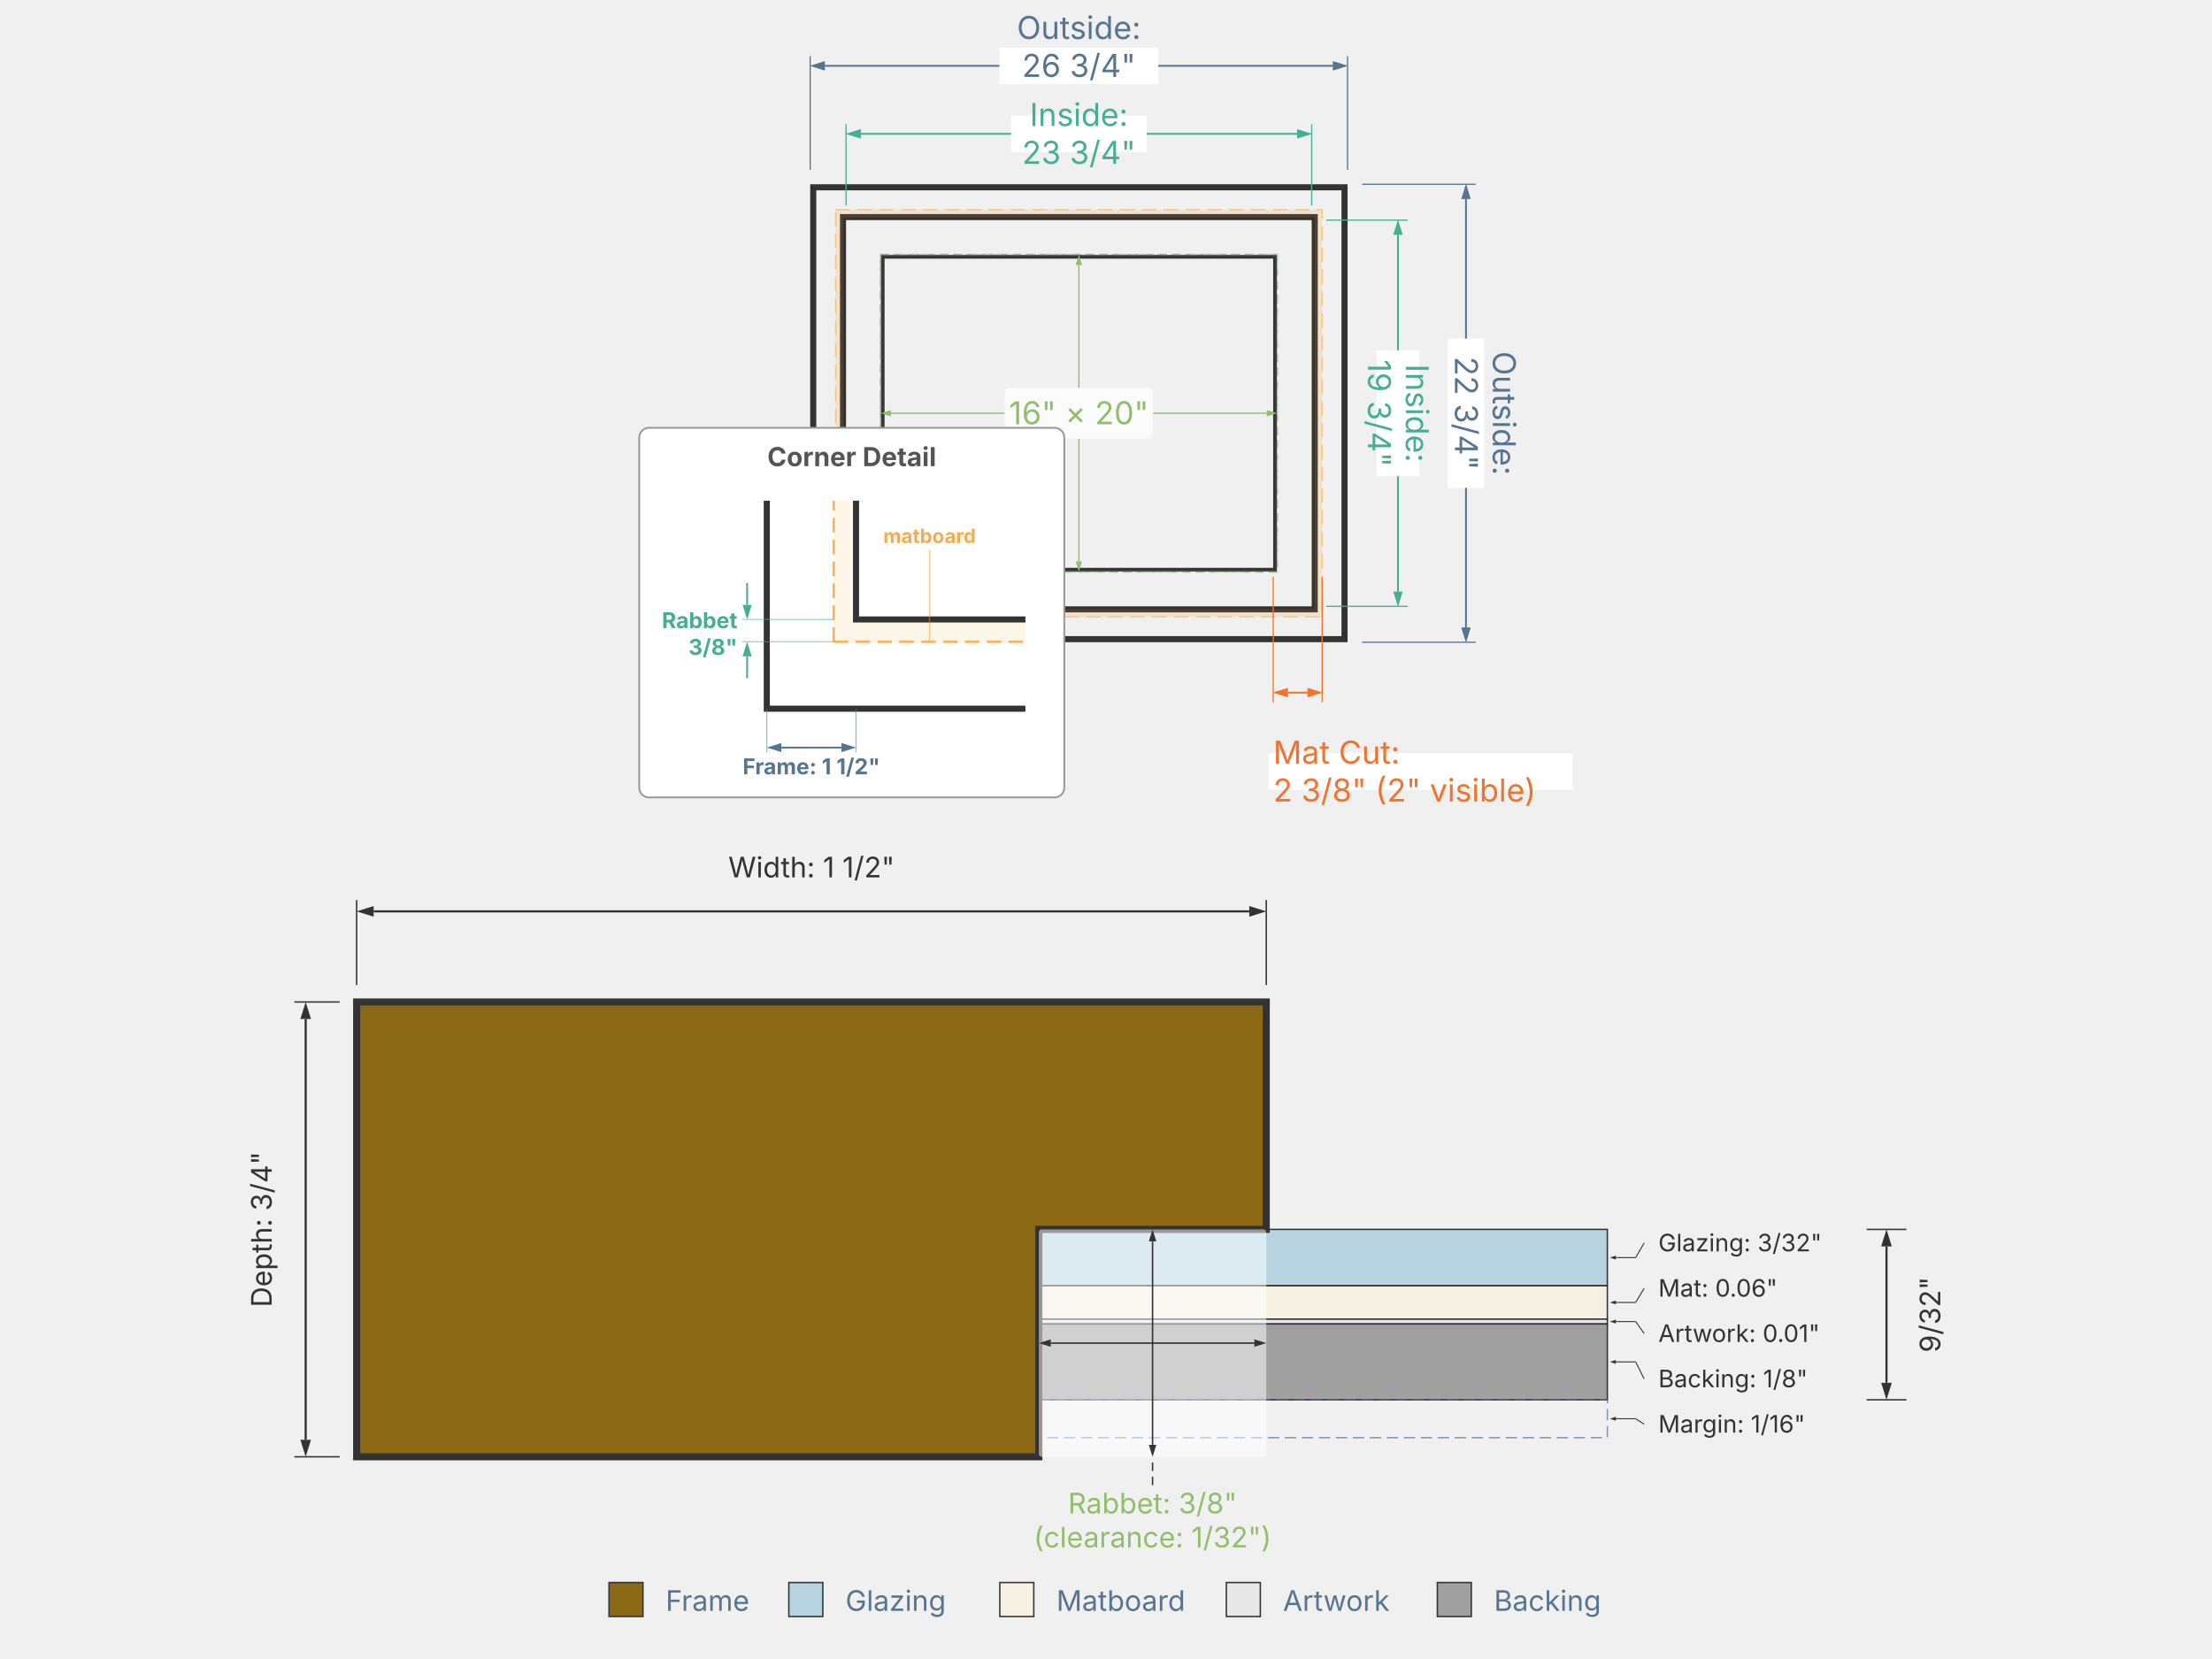
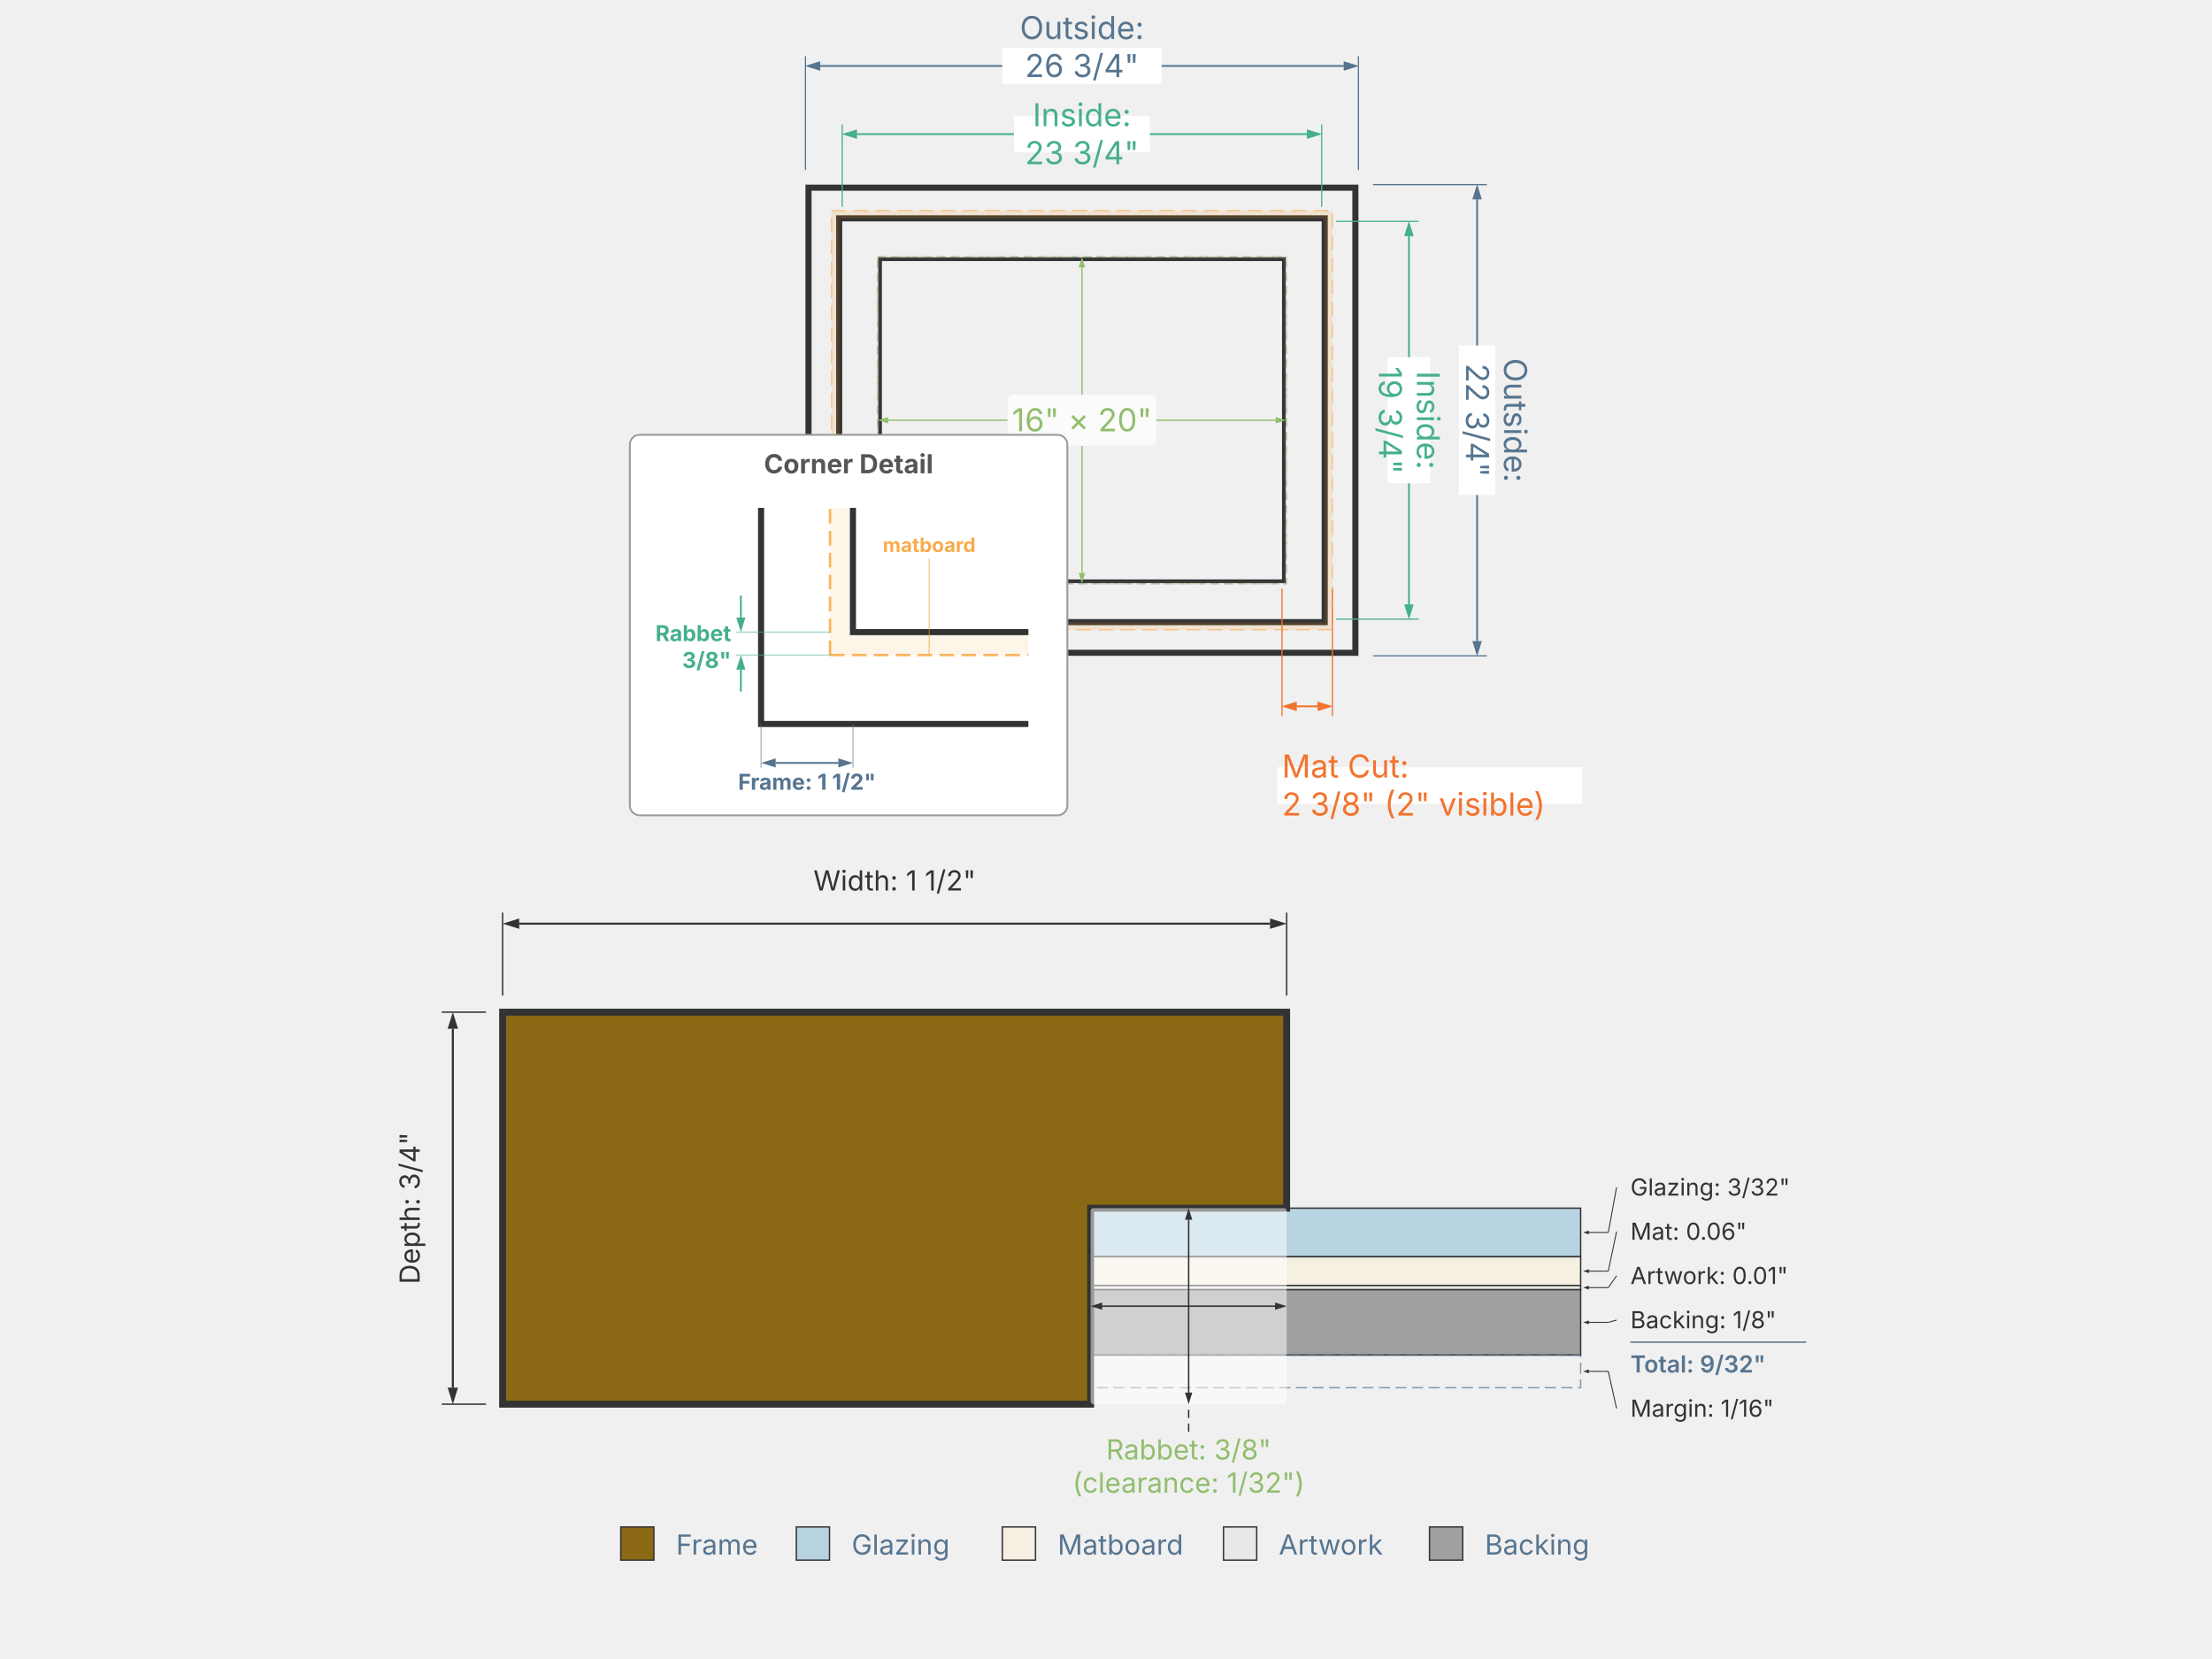
<svg xmlns="http://www.w3.org/2000/svg" viewBox="0 0 800.00 600.00">
-   <g id="plan-view" transform="translate(38.75, 5.36) scale(0.8786)">
+   <g id="plan-view" transform="translate(39.14, 5.37) scale(0.8804)">
    <g id="geometry">
-       <rect x="290.65" y="71.00" width="218.70" height="186.00" stroke="#333333" stroke-width="2.5" fill="none" />
-       <rect x="302.91" y="83.26" width="194.18" height="161.47" stroke="#333333" stroke-width="2.5" fill="none" />
-       <rect x="319.26" y="99.62" width="161.47" height="128.77" stroke="#333333" stroke-width="1.5" fill="none" />
-       <rect x="318.24" y="98.59" width="163.52" height="130.81" stroke="#90be6d" stroke-width="0.5" stroke-dasharray="4,2" fill="none" opacity="0.6" />
+       <rect x="287.67" y="71.00" width="224.66" height="191.06" stroke="#333333" stroke-width="2.5" fill="none" />
+       <rect x="300.27" y="83.60" width="199.46" height="165.87" stroke="#333333" stroke-width="2.5" fill="none" />
+       <rect x="317.07" y="100.39" width="165.87" height="132.28" stroke="#333333" stroke-width="1.5" fill="none" />
+       <rect x="316.02" y="99.34" width="167.97" height="134.38" stroke="#90be6d" stroke-width="0.5" stroke-dasharray="4,2" fill="none" opacity="0.6" />
    </g>
    <g id="rabbet-overlap">
-       <path d="M299.85,80.20 h200.31 v167.60 h-200.31 Z M302.91,83.26 v161.47 h194.18 v-161.47 Z" fill="#f8961e" fill-opacity="0.15" fill-rule="evenodd" stroke="none" />
+       <path d="M297.12,80.45 h205.76 v172.17 h-205.76 Z M300.27,83.60 v165.87 h199.46 v-165.87 Z" fill="#f8961e" fill-opacity="0.15" fill-rule="evenodd" stroke="none" />
    </g>
    <g id="content-boundary">
-       <rect x="299.85" y="80.20" width="200.31" height="167.60" stroke="#f8961e" stroke-width="0.5" stroke-dasharray="6,3" fill="none" opacity="0.5" />
+       <rect x="297.12" y="80.45" width="205.76" height="172.17" stroke="#f8961e" stroke-width="0.5" stroke-dasharray="6,3" fill="none" opacity="0.5" />
    </g>
    <g id="mat-overlap">
-       <path d="M318.24,98.59 h163.52 v130.81 h-163.52 Z M319.26,99.62 v128.77 h161.47 v-128.77 Z" fill="#888888" fill-opacity="0.12" fill-rule="evenodd" stroke="none" />
-       <rect x="318.24" y="98.59" width="163.52" height="130.81" fill="none" stroke="#888888" stroke-width="0.40" stroke-dasharray="3,2" stroke-opacity="0.4" />
+       <path d="M316.02,99.34 h167.97 v134.38 h-167.97 Z M317.07,100.39 v132.28 h165.87 v-132.28 Z" fill="#888888" fill-opacity="0.12" fill-rule="evenodd" stroke="none" />
+       <rect x="316.02" y="99.34" width="167.97" height="134.38" fill="none" stroke="#888888" stroke-width="0.40" stroke-dasharray="3,2" stroke-opacity="0.4" />
    </g>
    <g id="dimensions">
      <g class="dimension">
-         <line x1="304.16" y1="78.51" x2="304.16" y2="45.00" stroke="#46af8f" stroke-width="0.5" />
-         <line x1="495.84" y1="78.51" x2="495.84" y2="45.00" stroke="#46af8f" stroke-width="0.5" />
-         <polygon points="304.16,49.00 310.16,50.88 310.16,47.12" fill="#46af8f" data-arrow="true" />
-         <line x1="310.16" y1="49.00" x2="489.84" y2="49.00" stroke="#46af8f" stroke-width="0.75" />
-         <polygon points="495.84,49.00 489.84,47.12 489.84,50.88" fill="#46af8f" data-arrow="true" />
+         <line x1="301.52" y1="78.85" x2="301.52" y2="45.00" stroke="#46af8f" stroke-width="0.5" />
+         <line x1="498.48" y1="78.85" x2="498.48" y2="45.00" stroke="#46af8f" stroke-width="0.5" />
+         <polygon points="301.52,49.00 307.52,50.88 307.52,47.12" fill="#46af8f" data-arrow="true" />
+         <line x1="307.52" y1="49.00" x2="492.48" y2="49.00" stroke="#46af8f" stroke-width="0.75" />
+         <polygon points="498.48,49.00 492.48,47.12 492.48,50.88" fill="#46af8f" data-arrow="true" />
        <rect x="372.10" y="41.50" width="55.80" height="15.00" fill="#FFFFFF" stroke="none" />
-         <polygon points="304.16,49.00 310.16,50.88 310.16,47.12" fill="#46af8f" data-arrow="true" />
-         <polygon points="495.84,49.00 489.84,47.12 489.84,50.88" fill="#46af8f" data-arrow="true" />
-       </g>
-       <g class="dimension">
-         <line x1="289.40" y1="63.75" x2="289.40" y2="17.00" stroke="#577590" stroke-width="0.5" />
-         <line x1="510.60" y1="63.75" x2="510.60" y2="17.00" stroke="#577590" stroke-width="0.5" />
-         <polygon points="289.40,21.00 295.40,22.88 295.40,19.12" fill="#577590" data-arrow="true" />
-         <line x1="295.40" y1="21.00" x2="504.60" y2="21.00" stroke="#577590" stroke-width="0.75" />
-         <polygon points="510.60,21.00 504.60,19.12 504.60,22.88" fill="#577590" data-arrow="true" />
+         <polygon points="301.52,49.00 307.52,50.88 307.52,47.12" fill="#46af8f" data-arrow="true" />
+         <polygon points="498.48,49.00 492.48,47.12 492.48,50.88" fill="#46af8f" data-arrow="true" />
+       </g>
+       <g class="dimension">
+         <line x1="286.42" y1="63.75" x2="286.42" y2="17.00" stroke="#577590" stroke-width="0.5" />
+         <line x1="513.58" y1="63.75" x2="513.58" y2="17.00" stroke="#577590" stroke-width="0.5" />
+         <polygon points="286.42,21.00 292.42,22.88 292.42,19.12" fill="#577590" data-arrow="true" />
+         <line x1="292.42" y1="21.00" x2="507.58" y2="21.00" stroke="#577590" stroke-width="0.75" />
+         <polygon points="513.58,21.00 507.58,19.12 507.58,22.88" fill="#577590" data-arrow="true" />
        <rect x="367.28" y="13.50" width="65.44" height="15.00" fill="#FFFFFF" stroke="none" />
-         <polygon points="289.40,21.00 295.40,22.88 295.40,19.12" fill="#577590" data-arrow="true" />
-         <polygon points="510.60,21.00 504.60,19.12 504.60,22.88" fill="#577590" data-arrow="true" />
-       </g>
-       <g class="dimension">
-         <line x1="501.84" y1="84.51" x2="535.35" y2="84.51" stroke="#46af8f" stroke-width="0.5" />
-         <line x1="501.84" y1="243.49" x2="535.35" y2="243.49" stroke="#46af8f" stroke-width="0.5" />
-         <polygon points="531.35,84.51 529.48,90.51 533.23,90.51" fill="#46af8f" data-arrow="true" />
-         <line x1="531.35" y1="90.51" x2="531.35" y2="237.49" stroke="#46af8f" stroke-width="0.75" />
-         <polygon points="531.35,243.49 533.23,237.49 529.48,237.49" fill="#46af8f" data-arrow="true" />
-         <rect x="522.55" y="138.10" width="17.60" height="51.80" fill="#FFFFFF" stroke="none" />
-         <polygon points="531.35,84.51 529.48,90.51 533.23,90.51" fill="#46af8f" data-arrow="true" />
-         <polygon points="531.35,243.49 533.23,237.49 529.48,237.49" fill="#46af8f" data-arrow="true" />
-       </g>
-       <g class="dimension">
-         <line x1="516.60" y1="69.75" x2="563.35" y2="69.75" stroke="#577590" stroke-width="0.5" />
-         <line x1="516.60" y1="258.25" x2="563.35" y2="258.25" stroke="#577590" stroke-width="0.5" />
-         <polygon points="559.35,69.75 557.48,75.75 561.23,75.75" fill="#577590" data-arrow="true" />
-         <line x1="559.35" y1="75.75" x2="559.35" y2="252.25" stroke="#577590" stroke-width="0.75" />
-         <polygon points="559.35,258.25 561.23,252.25 557.48,252.25" fill="#577590" data-arrow="true" />
-         <rect x="551.85" y="133.28" width="15.00" height="61.44" fill="#FFFFFF" stroke="none" />
-         <polygon points="559.35,69.75 557.48,75.75 561.23,75.75" fill="#577590" data-arrow="true" />
-         <polygon points="559.35,258.25 561.23,252.25 557.48,252.25" fill="#577590" data-arrow="true" />
+         <polygon points="286.42,21.00 292.42,22.88 292.42,19.12" fill="#577590" data-arrow="true" />
+         <polygon points="513.58,21.00 507.58,19.12 507.58,22.88" fill="#577590" data-arrow="true" />
+       </g>
+       <g class="dimension">
+         <line x1="504.48" y1="84.85" x2="538.33" y2="84.85" stroke="#46af8f" stroke-width="0.5" />
+         <line x1="504.48" y1="248.22" x2="538.33" y2="248.22" stroke="#46af8f" stroke-width="0.5" />
+         <polygon points="534.33,84.85 532.45,90.85 536.20,90.85" fill="#46af8f" data-arrow="true" />
+         <line x1="534.33" y1="90.85" x2="534.33" y2="242.22" stroke="#46af8f" stroke-width="0.75" />
+         <polygon points="534.33,248.22 536.20,242.22 532.45,242.22" fill="#46af8f" data-arrow="true" />
+         <rect x="525.53" y="140.63" width="17.60" height="51.80" fill="#FFFFFF" stroke="none" />
+         <polygon points="534.33,84.85 532.45,90.85 536.20,90.85" fill="#46af8f" data-arrow="true" />
+         <polygon points="534.33,248.22 536.20,242.22 532.45,242.22" fill="#46af8f" data-arrow="true" />
+       </g>
+       <g class="dimension">
+         <line x1="519.58" y1="69.75" x2="566.33" y2="69.75" stroke="#577590" stroke-width="0.5" />
+         <line x1="519.58" y1="263.31" x2="566.33" y2="263.31" stroke="#577590" stroke-width="0.5" />
+         <polygon points="562.33,69.75 560.45,75.75 564.20,75.75" fill="#577590" data-arrow="true" />
+         <line x1="562.33" y1="75.75" x2="562.33" y2="257.31" stroke="#577590" stroke-width="0.75" />
+         <polygon points="562.33,263.31 564.20,257.31 560.45,257.31" fill="#577590" data-arrow="true" />
+         <rect x="554.83" y="135.81" width="15.00" height="61.44" fill="#FFFFFF" stroke="none" />
+         <polygon points="562.33,69.75 560.45,75.75 564.20,75.75" fill="#577590" data-arrow="true" />
+         <polygon points="562.33,263.31 564.20,257.31 560.45,257.31" fill="#577590" data-arrow="true" />
      </g>
      <text transform="translate(400.00, 45.75)" fill="#46af8f" font-family="Inter, system-ui, -apple-system, sans-serif" font-size="13px" text-anchor="middle">Inside:</text>
      <text transform="translate(400.00, 61.35)" fill="#46af8f" font-family="Inter, system-ui, -apple-system, sans-serif" font-size="13px" text-anchor="middle">23 3/4"</text>
      <text transform="translate(400.00, 9.95)" fill="#577590" font-family="Inter, system-ui, -apple-system, sans-serif" font-size="13px" text-anchor="middle">Outside:</text>
      <text transform="translate(400.00, 25.55)" fill="#577590" font-family="Inter, system-ui, -apple-system, sans-serif" font-size="13px" text-anchor="middle">26 3/4"</text>
-       <text transform="rotate(90 539.15 164.00)" x="539.15" y="168.55" fill="#46af8f" font-family="Inter, system-ui, -apple-system, sans-serif" font-size="13px" text-anchor="middle">Inside:</text>
-       <text transform="rotate(90 523.55 164.00)" x="523.55" y="168.55" fill="#46af8f" font-family="Inter, system-ui, -apple-system, sans-serif" font-size="13px" text-anchor="middle">19 3/4"</text>
-       <text transform="rotate(90 574.95 164.00)" x="574.95" y="168.55" fill="#577590" font-family="Inter, system-ui, -apple-system, sans-serif" font-size="13px" text-anchor="middle">Outside:</text>
-       <text transform="rotate(90 559.35 164.00)" x="559.35" y="168.55" fill="#577590" font-family="Inter, system-ui, -apple-system, sans-serif" font-size="13px" text-anchor="middle">22 3/4"</text>
+       <text transform="rotate(90 542.13 166.53)" x="542.13" y="171.08" fill="#46af8f" font-family="Inter, system-ui, -apple-system, sans-serif" font-size="13px" text-anchor="middle">Inside:</text>
+       <text transform="rotate(90 526.53 166.53)" x="526.53" y="171.08" fill="#46af8f" font-family="Inter, system-ui, -apple-system, sans-serif" font-size="13px" text-anchor="middle">19 3/4"</text>
+       <text transform="rotate(90 577.93 166.53)" x="577.93" y="171.08" fill="#577590" font-family="Inter, system-ui, -apple-system, sans-serif" font-size="13px" text-anchor="middle">Outside:</text>
+       <text transform="rotate(90 562.33 166.53)" x="562.33" y="171.08" fill="#577590" font-family="Inter, system-ui, -apple-system, sans-serif" font-size="13px" text-anchor="middle">22 3/4"</text>
    </g>
    <g id="artwork-indicator">
-       <polygon points="318.44,164.00 322.64,165.31 322.64,162.69" fill="#90be6d" data-arrow="true" />
-       <line x1="322.64" y1="164.00" x2="369.48" y2="164.00" stroke="#90be6d" stroke-width="0.525" />
-       <line x1="430.52" y1="164.00" x2="477.36" y2="164.00" stroke="#90be6d" stroke-width="0.525" />
-       <polygon points="481.56,164.00 477.36,162.69 477.36,165.31" fill="#90be6d" data-arrow="true" />
-       <polygon points="400.00,98.79 398.69,102.99 401.31,102.99" fill="#90be6d" data-arrow="true" />
-       <line x1="400.00" y1="102.99" x2="400.00" y2="153.55" stroke="#90be6d" stroke-width="0.525" />
-       <line x1="400.00" y1="174.45" x2="400.00" y2="225.01" stroke="#90be6d" stroke-width="0.525" />
-       <polygon points="400.00,229.21 401.31,225.01 398.69,225.01" fill="#90be6d" data-arrow="true" />
-       <rect x="369.48" y="153.55" width="61.04" height="20.90" fill="#FFFFFF" fill-opacity="0.75" stroke="none" rx="2" />
-       <text transform="translate(400.00, 168.55)" fill="#90be6d" font-family="Inter, system-ui, -apple-system, sans-serif" font-size="13.00px" text-anchor="middle">16" × 20"</text>
+       <polygon points="316.22,166.53 320.42,167.84 320.42,165.22" fill="#90be6d" data-arrow="true" />
+       <line x1="320.42" y1="166.53" x2="369.48" y2="166.53" stroke="#90be6d" stroke-width="0.525" />
+       <line x1="430.52" y1="166.53" x2="479.58" y2="166.53" stroke="#90be6d" stroke-width="0.525" />
+       <polygon points="483.78,166.53 479.58,165.22 479.58,167.84" fill="#90be6d" data-arrow="true" />
+       <polygon points="400.00,99.54 398.69,103.74 401.31,103.74" fill="#90be6d" data-arrow="true" />
+       <line x1="400.00" y1="103.74" x2="400.00" y2="156.08" stroke="#90be6d" stroke-width="0.525" />
+       <line x1="400.00" y1="176.98" x2="400.00" y2="229.32" stroke="#90be6d" stroke-width="0.525" />
+       <polygon points="400.00,233.52 401.31,229.32 398.69,229.32" fill="#90be6d" data-arrow="true" />
+       <rect x="369.48" y="156.08" width="61.04" height="20.90" fill="#FFFFFF" fill-opacity="0.75" stroke="none" rx="2" />
+       <text transform="translate(400.00, 171.08)" fill="#90be6d" font-family="Inter, system-ui, -apple-system, sans-serif" font-size="13.00px" text-anchor="middle">16" × 20"</text>
    </g>
    <g id="mat-cut-geom">
      <g class="dimension">
-         <line x1="479.99" y1="231.38" x2="479.99" y2="283.00" stroke="#f3722c" stroke-width="0.5" />
-         <line x1="500.15" y1="231.38" x2="500.15" y2="283.00" stroke="#f3722c" stroke-width="0.5" />
-         <polygon points="479.99,279.00 485.99,280.88 485.99,277.12" fill="#f3722c" data-arrow="true" />
-         <line x1="485.99" y1="279.00" x2="494.15" y2="279.00" stroke="#f3722c" stroke-width="0.75" />
-         <polygon points="500.15,279.00 494.15,277.12 494.15,280.88" fill="#f3722c" data-arrow="true" />
-         <rect x="477.99" y="304.00" width="125.30" height="15.00" fill="#FFFFFF" stroke="none" />
-         <polygon points="479.99,279.00 485.99,280.88 485.99,277.12" fill="#f3722c" data-arrow="true" />
-         <polygon points="500.15,279.00 494.15,277.12 494.15,280.88" fill="#f3722c" data-arrow="true" />
+         <line x1="482.18" y1="235.67" x2="482.18" y2="288.06" stroke="#f3722c" stroke-width="0.5" />
+         <line x1="502.88" y1="235.67" x2="502.88" y2="288.06" stroke="#f3722c" stroke-width="0.5" />
+         <polygon points="482.18,284.06 488.18,285.94 488.18,282.19" fill="#f3722c" data-arrow="true" />
+         <line x1="488.18" y1="284.06" x2="496.88" y2="284.06" stroke="#f3722c" stroke-width="0.75" />
+         <polygon points="502.88,284.06 496.88,282.19 496.88,285.94" fill="#f3722c" data-arrow="true" />
+         <rect x="480.18" y="309.06" width="125.30" height="15.00" fill="#FFFFFF" stroke="none" />
+         <polygon points="482.18,284.06 488.18,285.94 488.18,282.19" fill="#f3722c" data-arrow="true" />
+         <polygon points="502.88,284.06 496.88,282.19 496.88,285.94" fill="#f3722c" data-arrow="true" />
      </g>
    </g>
    <g id="corner-detail">
      <defs>
        <clipPath id="corner-detail-clip">
-           <rect x="223.04" y="194.00" width="166.96" height="124.14" />
+           <rect x="218.27" y="196.53" width="171.73" height="128.28" />
        </clipPath>
      </defs>
-       <rect x="219.04" y="170.00" width="174.96" height="152.14" fill="#FFFFFF" stroke="#999" stroke-width="0.75" rx="4" />
-       <text transform="translate(306.52, 185.80)" fill="#555" font-family="Inter, system-ui, -apple-system, sans-serif" font-size="10.8" font-weight="bold" text-anchor="middle">Corner Detail</text>
+       <rect x="214.27" y="172.53" width="179.73" height="156.28" fill="#FFFFFF" stroke="#999" stroke-width="0.75" rx="4" />
+       <text transform="translate(304.14, 188.33)" fill="#555" font-family="Inter, system-ui, -apple-system, sans-serif" font-size="10.8" font-weight="bold" text-anchor="middle">Corner Detail</text>
      <g clip-path="url(#corner-detail-clip)">
-         <path d="M299.08,200.00 V258.07 H378.00 V248.89 H308.27 V200.00 H299.08 Z" fill="#f8961e" fill-opacity="0.10" stroke="none" />
-         <line x1="299.08" y1="258.07" x2="378.00" y2="258.07" stroke="#f8961e" stroke-width="1" stroke-dasharray="6,3" opacity="0.7" />
-         <line x1="299.08" y1="258.07" x2="299.08" y2="200.00" stroke="#f8961e" stroke-width="1" stroke-dasharray="6,3" opacity="0.7" />
-         <polyline points="271.53,200.00 271.53,285.63 378.00,285.63" fill="none" stroke="#333333" stroke-width="2.5" stroke-linejoin="miter" />
-         <polyline points="308.27,200.00 308.27,248.89 378.00,248.89" fill="none" stroke="#333333" stroke-width="2.5" stroke-linejoin="miter" />
+         <path d="M296.50,202.53 V263.00 H378.00 V253.57 H305.93 V202.53 H296.50 Z" fill="#f8961e" fill-opacity="0.10" stroke="none" />
+         <line x1="296.50" y1="263.00" x2="378.00" y2="263.00" stroke="#f8961e" stroke-width="1" stroke-dasharray="6,3" opacity="0.7" />
+         <line x1="296.50" y1="263.00" x2="296.50" y2="202.53" stroke="#f8961e" stroke-width="1" stroke-dasharray="6,3" opacity="0.7" />
+         <polyline points="268.19,202.53 268.19,291.31 378.00,291.31" fill="none" stroke="#333333" stroke-width="2.5" stroke-linejoin="miter" />
+         <polyline points="305.93,202.53 305.93,253.57 378.00,253.57" fill="none" stroke="#333333" stroke-width="2.5" stroke-linejoin="miter" />
      </g>
      <defs>
        <clipPath id="corner-detail-annot-clip">
-           <rect x="221.04" y="172.00" width="170.96" height="148.14" />
+           <rect x="216.27" y="174.53" width="175.73" height="152.28" />
        </clipPath>
      </defs>
      <g clip-path="url(#corner-detail-annot-clip)">
-         <line x1="271.53" y1="285.63" x2="271.53" y2="303.63" stroke="#577590" stroke-width="0.5" opacity="0.5" />
-         <line x1="308.27" y1="285.63" x2="308.27" y2="303.63" stroke="#577590" stroke-width="0.5" opacity="0.5" />
-         <polygon points="271.53,301.63 277.53,303.50 277.53,299.75" fill="#577590" data-arrow="true" />
-         <line x1="277.53" y1="301.63" x2="302.27" y2="301.63" stroke="#577590" stroke-width="0.75" />
-         <polygon points="308.27,301.63 302.27,299.75 302.27,303.50" fill="#577590" data-arrow="true" />
-         <text transform="translate(289.90, 312.63)" font-family="Inter, system-ui, -apple-system, sans-serif" font-size="9.0px" fill="#577590" font-weight="bold" text-anchor="middle">Frame: 1 1/2"</text>
-         <line x1="299.08" y1="248.89" x2="261.44" y2="248.89" stroke="#46af8f" stroke-width="0.5" opacity="0.5" />
-         <line x1="299.08" y1="258.07" x2="261.44" y2="258.07" stroke="#46af8f" stroke-width="0.5" opacity="0.5" />
-         <line x1="263.44" y1="233.89" x2="263.44" y2="242.89" stroke="#46af8f" stroke-width="0.75" />
-         <polygon points="263.44,248.89 265.32,242.89 261.57,242.89" fill="#46af8f" data-arrow="true" />
-         <line x1="263.44" y1="273.07" x2="263.44" y2="264.07" stroke="#46af8f" stroke-width="0.75" />
-         <polygon points="263.44,258.07 261.57,264.07 265.32,264.07" fill="#46af8f" data-arrow="true" />
-         <text transform="translate(259.44, 252.48)" font-family="Inter, system-ui, -apple-system, sans-serif" font-size="9.0px" fill="#46af8f" text-anchor="end" font-weight="bold">Rabbet</text>
-         <text transform="translate(259.44, 263.48)" font-family="Inter, system-ui, -apple-system, sans-serif" font-size="9.0px" fill="#46af8f" text-anchor="end" font-weight="bold">3/8"</text>
-         <line x1="338.54" y1="258.07" x2="338.54" y2="218.64" stroke="#f8961e" stroke-width="0.5" opacity="0.5" />
-         <rect x="316.94" y="210.35" width="43.21" height="9.72" fill="#FFFFFF" stroke="none" rx="1" />
-         <text transform="translate(338.54, 217.42)" fill="#f8961e" font-family="Inter, system-ui, -apple-system, sans-serif" font-size="8.1" text-anchor="middle" font-weight="bold" opacity="0.8">matboard</text>
+         <line x1="268.19" y1="291.31" x2="268.19" y2="309.31" stroke="#577590" stroke-width="0.5" opacity="0.5" />
+         <line x1="305.93" y1="291.31" x2="305.93" y2="309.31" stroke="#577590" stroke-width="0.5" opacity="0.5" />
+         <polygon points="268.19,307.31 274.19,309.18 274.19,305.43" fill="#577590" data-arrow="true" />
+         <line x1="274.19" y1="307.31" x2="299.93" y2="307.31" stroke="#577590" stroke-width="0.75" />
+         <polygon points="305.93,307.31 299.93,305.43 299.93,309.18" fill="#577590" data-arrow="true" />
+         <text transform="translate(287.06, 318.31)" font-family="Inter, system-ui, -apple-system, sans-serif" font-size="9.0px" fill="#577590" font-weight="bold" text-anchor="middle">Frame: 1 1/2"</text>
+         <line x1="296.50" y1="253.57" x2="257.89" y2="253.57" stroke="#46af8f" stroke-width="0.5" opacity="0.5" />
+         <line x1="296.50" y1="263.00" x2="257.89" y2="263.00" stroke="#46af8f" stroke-width="0.5" opacity="0.5" />
+         <line x1="259.89" y1="238.57" x2="259.89" y2="247.57" stroke="#46af8f" stroke-width="0.75" />
+         <polygon points="259.89,253.57 261.76,247.57 258.01,247.57" fill="#46af8f" data-arrow="true" />
+         <line x1="259.89" y1="278.00" x2="259.89" y2="269.00" stroke="#46af8f" stroke-width="0.75" />
+         <polygon points="259.89,263.00 258.01,269.00 261.76,269.00" fill="#46af8f" data-arrow="true" />
+         <text transform="translate(255.89, 257.28)" font-family="Inter, system-ui, -apple-system, sans-serif" font-size="9.0px" fill="#46af8f" text-anchor="end" font-weight="bold">Rabbet</text>
+         <text transform="translate(255.89, 268.28)" font-family="Inter, system-ui, -apple-system, sans-serif" font-size="9.0px" fill="#46af8f" text-anchor="end" font-weight="bold">3/8"</text>
+         <line x1="337.25" y1="263.00" x2="337.25" y2="221.89" stroke="#f8961e" stroke-width="0.5" opacity="0.5" />
+         <rect x="315.64" y="213.60" width="43.21" height="9.72" fill="#FFFFFF" stroke="none" rx="1" />
+         <text transform="translate(337.25, 220.67)" fill="#f8961e" font-family="Inter, system-ui, -apple-system, sans-serif" font-size="8.1" text-anchor="middle" font-weight="bold" opacity="0.8">matboard</text>
      </g>
    </g>
    <g id="mat-cut-labels">
-       <text transform="translate(479.99, 308.25)" fill="#f3722c" font-family="Inter, system-ui, -apple-system, sans-serif" font-size="13px" text-anchor="start">Mat Cut:</text>
-       <text transform="translate(479.99, 323.85)" fill="#f3722c" font-family="Inter, system-ui, -apple-system, sans-serif" font-size="13px" text-anchor="start">2 3/8" (2" visible)</text>
+       <text transform="translate(482.18, 313.31)" fill="#f3722c" font-family="Inter, system-ui, -apple-system, sans-serif" font-size="13px" text-anchor="start">Mat Cut:</text>
+       <text transform="translate(482.18, 328.91)" fill="#f3722c" font-family="Inter, system-ui, -apple-system, sans-serif" font-size="13px" text-anchor="start">2 3/8" (2" visible)</text>
    </g>
  </g>
-   <g id="section-view" transform="translate(-9.68, 310.15) scale(1.0242)">
-     <g id="section-content" transform="translate(2.50, 0)">
+   <g id="section-view" transform="translate(0.00, 308.18) scale(1)">
+     <g id="section-content" transform="translate(0.00, 0)">
      <g id="section-geometry">
-         <rect x="373.79" y="131.30" width="200.75" height="19.91" stroke="#333333" stroke-width="0.5" fill="#B8D4E3" />
-         <rect x="373.79" y="151.21" width="200.75" height="11.78" stroke="#333333" stroke-width="0.5" fill="#F5F0E1" />
-         <rect x="373.79" y="162.99" width="200.75" height="1.71" stroke="#333333" stroke-width="0.5" fill="#E8E8E8" />
-         <rect x="373.79" y="164.70" width="200.75" height="26.77" stroke="#333333" stroke-width="0.5" fill="#A0A0A0" />
-         <rect x="373.79" y="191.47" width="200.75" height="13.38" stroke="#577590" stroke-width="0.5" stroke-dasharray="4,2" fill="none" opacity="0.7" />
-         <polygon points="132.89,51.00 454.09,51.00 454.09,131.30 373.79,131.30 373.79,211.60 132.89,211.60" stroke="#333333" stroke-width="2.5" fill="#8B6914" />
+         <rect x="394.44" y="128.77" width="177.22" height="17.58" stroke="#333333" stroke-width="0.5" fill="#B8D4E3" />
+         <rect x="394.44" y="146.35" width="177.22" height="10.40" stroke="#333333" stroke-width="0.5" fill="#F5F0E1" />
+         <rect x="394.44" y="156.74" width="177.22" height="1.51" stroke="#333333" stroke-width="0.5" fill="#E8E8E8" />
+         <rect x="394.44" y="158.26" width="177.22" height="23.63" stroke="#333333" stroke-width="0.5" fill="#A0A0A0" />
+         <rect x="394.44" y="181.89" width="177.22" height="11.81" stroke="#577590" stroke-width="0.5" stroke-dasharray="4,2" fill="none" opacity="0.7" />
+         <polygon points="181.78,57.88 465.33,57.88 465.33,128.77 394.44,128.77 394.44,199.66 181.78,199.66" stroke="#333333" stroke-width="2.5" fill="#8B6914" />
      </g>
      <g id="section-dimensions">
-         <line x1="126.89" y1="51.00" x2="110.89" y2="51.00" stroke="#333333" stroke-width="0.5" />
-         <line x1="126.89" y1="211.60" x2="110.89" y2="211.60" stroke="#333333" stroke-width="0.5" />
-         <polygon points="114.89,51.00 113.02,57.00 116.77,57.00" fill="#333333" data-arrow="true" />
-         <line x1="114.89" y1="57.00" x2="114.89" y2="205.60" stroke="#333333" stroke-width="0.75" />
-         <polygon points="114.89,211.60 116.77,205.60 113.02,205.60" fill="#333333" data-arrow="true" />
-         <text x="102.89" y="131.30" fill="#333333" font-family="Inter, system-ui, -apple-system, sans-serif" font-size="10px" text-anchor="middle" transform="rotate(-90 102.89 131.30)">Depth: 3/4"</text>
-         <line x1="132.89" y1="45.00" x2="132.89" y2="15.00" stroke="#333333" stroke-width="0.5" />
-         <line x1="454.09" y1="45.00" x2="454.09" y2="15.00" stroke="#333333" stroke-width="0.5" />
-         <polygon points="132.89,19.00 138.89,20.88 138.89,17.12" fill="#333333" data-arrow="true" />
-         <line x1="138.89" y1="19.00" x2="448.09" y2="19.00" stroke="#333333" stroke-width="0.75" />
-         <polygon points="454.09,19.00 448.09,17.12 448.09,20.88" fill="#333333" data-arrow="true" />
-         <text transform="translate(293.49, 7.00)" fill="#333333" font-family="Inter, system-ui, -apple-system, sans-serif" font-size="10px" text-anchor="middle">Width: 1 1/2"</text>
-         <rect x="373.79" y="131.30" width="80.30" height="80.30" fill="#FFFFFF" fill-opacity="0.5" stroke="none" rx="1" />
-         <polygon points="373.79,171.45 377.99,172.76 377.99,170.14" fill="#333333" data-arrow="true" />
-         <line x1="377.99" y1="171.45" x2="449.89" y2="171.45" stroke="#333333" stroke-width="0.525" />
-         <polygon points="454.09,171.45 449.89,170.14 449.89,172.76" fill="#333333" data-arrow="true" />
-         <polygon points="413.94,131.30 412.63,135.50 415.26,135.50" fill="#333333" data-arrow="true" />
-         <line x1="413.94" y1="135.50" x2="413.94" y2="207.40" stroke="#333333" stroke-width="0.525" />
-         <polygon points="413.94,211.60 415.26,207.40 412.63,207.40" fill="#333333" data-arrow="true" />
-         <polygon points="575.44,141.26 577.54,141.96 577.54,140.56" fill="#333333" data-arrow="true" />
-         <line x1="577.54" y1="141.26" x2="584.54" y2="141.26" stroke="#333333" stroke-width="0.35" />
-         <line x1="584.54" y1="141.26" x2="587.54" y2="136.08" stroke="#333333" stroke-width="0.35" />
-         <text transform="translate(592.54, 139.05)" fill="#333333" font-family="Inter, system-ui, -apple-system, sans-serif" font-size="8.5px">Glazing: 3/32"</text>
-         <polygon points="575.44,157.10 577.54,157.80 577.54,156.40" fill="#333333" data-arrow="true" />
-         <line x1="577.54" y1="157.10" x2="584.54" y2="157.10" stroke="#333333" stroke-width="0.35" />
-         <line x1="584.54" y1="157.10" x2="587.54" y2="152.08" stroke="#333333" stroke-width="0.35" />
-         <text transform="translate(592.54, 155.05)" fill="#333333" font-family="Inter, system-ui, -apple-system, sans-serif" font-size="8.5px">Mat: 0.06"</text>
-         <polygon points="575.44,163.85 577.54,164.55 577.54,163.15" fill="#333333" data-arrow="true" />
-         <line x1="577.54" y1="163.85" x2="584.54" y2="163.85" stroke="#333333" stroke-width="0.35" />
-         <line x1="584.54" y1="163.85" x2="587.54" y2="168.08" stroke="#333333" stroke-width="0.35" />
-         <text transform="translate(592.54, 171.05)" fill="#333333" font-family="Inter, system-ui, -apple-system, sans-serif" font-size="8.5px">Artwork: 0.01"</text>
-         <polygon points="575.44,178.09 577.54,178.79 577.54,177.39" fill="#333333" data-arrow="true" />
-         <line x1="577.54" y1="178.09" x2="584.54" y2="178.09" stroke="#333333" stroke-width="0.35" />
-         <line x1="584.54" y1="178.09" x2="587.54" y2="184.08" stroke="#333333" stroke-width="0.35" />
-         <text transform="translate(592.54, 187.05)" fill="#333333" font-family="Inter, system-ui, -apple-system, sans-serif" font-size="8.5px">Backing: 1/8"</text>
-         <polygon points="575.44,198.16 577.54,198.86 577.54,197.46" fill="#333333" data-arrow="true" />
-         <line x1="577.54" y1="198.16" x2="584.54" y2="198.16" stroke="#333333" stroke-width="0.35" />
-         <line x1="584.54" y1="198.16" x2="587.54" y2="200.08" stroke="#333333" stroke-width="0.35" />
-         <text transform="translate(592.54, 203.05)" fill="#333333" font-family="Inter, system-ui, -apple-system, sans-serif" font-size="8.5px">Margin: 1/16"</text>
-         <line x1="666.11" y1="131.30" x2="680.11" y2="131.30" stroke="#333333" stroke-width="0.5" />
-         <line x1="666.11" y1="191.47" x2="680.11" y2="191.47" stroke="#333333" stroke-width="0.5" />
-         <polygon points="673.11,131.30 671.23,137.30 674.98,137.30" fill="#333333" data-arrow="true" />
-         <line x1="673.11" y1="137.30" x2="673.11" y2="185.47" stroke="#333333" stroke-width="0.75" />
-         <polygon points="673.11,191.47 674.98,185.47 671.23,185.47" fill="#333333" data-arrow="true" />
-         <text x="692.11" y="161.39" fill="#333333" font-family="Inter, system-ui, -apple-system, sans-serif" font-size="10px" text-anchor="middle" transform="rotate(-90 692.11 161.39)">9/32"</text>
-         <line x1="413.94" y1="213.60" x2="413.94" y2="221.60" stroke="#333333" stroke-width="0.5" stroke-dasharray="3,2" />
-         <text transform="translate(413.94, 231.60)" fill="#90be6d" font-family="Inter, system-ui, -apple-system, sans-serif" font-size="10px" text-anchor="middle">Rabbet: 3/8"</text>
-         <text transform="translate(413.94, 243.60)" fill="#90be6d" font-family="Inter, system-ui, -apple-system, sans-serif" font-size="10px" text-anchor="middle">(clearance: 1/32")</text>
+         <line x1="175.78" y1="57.88" x2="159.78" y2="57.88" stroke="#333333" stroke-width="0.5" />
+         <line x1="175.78" y1="199.66" x2="159.78" y2="199.66" stroke="#333333" stroke-width="0.5" />
+         <polygon points="163.78,57.88 161.90,63.88 165.65,63.88" fill="#333333" data-arrow="true" />
+         <line x1="163.78" y1="63.88" x2="163.78" y2="193.66" stroke="#333333" stroke-width="0.75" />
+         <polygon points="163.78,199.66 165.65,193.66 161.90,193.66" fill="#333333" data-arrow="true" />
+         <text x="151.78" y="128.77" fill="#333333" font-family="Inter, system-ui, -apple-system, sans-serif" font-size="10px" text-anchor="middle" transform="rotate(-90 151.78 128.77)">Depth: 3/4"</text>
+         <line x1="181.78" y1="51.88" x2="181.78" y2="21.88" stroke="#333333" stroke-width="0.5" />
+         <line x1="465.33" y1="51.88" x2="465.33" y2="21.88" stroke="#333333" stroke-width="0.5" />
+         <polygon points="181.78,25.88 187.78,27.75 187.78,24.00" fill="#333333" data-arrow="true" />
+         <line x1="187.78" y1="25.88" x2="459.33" y2="25.88" stroke="#333333" stroke-width="0.75" />
+         <polygon points="465.33,25.88 459.33,24.00 459.33,27.75" fill="#333333" data-arrow="true" />
+         <text transform="translate(323.55, 13.88)" fill="#333333" font-family="Inter, system-ui, -apple-system, sans-serif" font-size="10px" text-anchor="middle">Width: 1 1/2"</text>
+         <rect x="394.44" y="128.77" width="70.89" height="70.89" fill="#FFFFFF" fill-opacity="0.5" stroke="none" rx="1" />
+         <polygon points="394.44,164.21 398.64,165.52 398.64,162.90" fill="#333333" data-arrow="true" />
+         <line x1="398.64" y1="164.21" x2="461.13" y2="164.21" stroke="#333333" stroke-width="0.525" />
+         <polygon points="465.33,164.21 461.13,162.90 461.13,165.52" fill="#333333" data-arrow="true" />
+         <polygon points="429.89,128.77 428.57,132.97 431.20,132.97" fill="#333333" data-arrow="true" />
+         <line x1="429.89" y1="132.97" x2="429.89" y2="195.46" stroke="#333333" stroke-width="0.525" />
+         <polygon points="429.89,199.66 431.20,195.46 428.57,195.46" fill="#333333" data-arrow="true" />
+         <polygon points="572.56,137.56 574.66,138.26 574.66,136.86" fill="#333333" data-arrow="true" />
+         <line x1="574.66" y1="137.56" x2="581.66" y2="137.56" stroke="#333333" stroke-width="0.35" />
+         <line x1="581.66" y1="137.56" x2="584.66" y2="121.23" stroke="#333333" stroke-width="0.35" />
+         <text transform="translate(589.66, 124.21)" fill="#333333" font-family="Inter, system-ui, -apple-system, sans-serif" font-size="8.5px">Glazing: 3/32"</text>
+         <polygon points="572.56,151.55 574.66,152.25 574.66,150.85" fill="#333333" data-arrow="true" />
+         <line x1="574.66" y1="151.55" x2="581.66" y2="151.55" stroke="#333333" stroke-width="0.35" />
+         <line x1="581.66" y1="151.55" x2="584.66" y2="137.23" stroke="#333333" stroke-width="0.35" />
+         <text transform="translate(589.66, 140.21)" fill="#333333" font-family="Inter, system-ui, -apple-system, sans-serif" font-size="8.5px">Mat: 0.06"</text>
+         <polygon points="572.56,157.50 574.66,158.20 574.66,156.80" fill="#333333" data-arrow="true" />
+         <line x1="574.66" y1="157.50" x2="581.66" y2="157.50" stroke="#333333" stroke-width="0.35" />
+         <line x1="581.66" y1="157.50" x2="584.66" y2="153.23" stroke="#333333" stroke-width="0.35" />
+         <text transform="translate(589.66, 156.21)" fill="#333333" font-family="Inter, system-ui, -apple-system, sans-serif" font-size="8.5px">Artwork: 0.01"</text>
+         <polygon points="572.56,170.07 574.66,170.77 574.66,169.37" fill="#333333" data-arrow="true" />
+         <line x1="574.66" y1="170.07" x2="581.66" y2="170.07" stroke="#333333" stroke-width="0.35" />
+         <line x1="581.66" y1="170.07" x2="584.66" y2="169.23" stroke="#333333" stroke-width="0.35" />
+         <text transform="translate(589.66, 172.21)" fill="#333333" font-family="Inter, system-ui, -apple-system, sans-serif" font-size="8.5px">Backing: 1/8"</text>
+         <line x1="589.66" y1="177.23" x2="653.22" y2="177.23" stroke="#577590" stroke-width="0.5" />
+         <text transform="translate(589.66, 188.21)" fill="#577590" font-family="Inter, system-ui, -apple-system, sans-serif" font-size="8.5px" font-weight="600">Total: 9/32"</text>
+         <polygon points="572.56,187.79 574.66,188.49 574.66,187.09" fill="#333333" data-arrow="true" />
+         <line x1="574.66" y1="187.79" x2="581.66" y2="187.79" stroke="#333333" stroke-width="0.35" />
+         <line x1="581.66" y1="187.79" x2="584.66" y2="201.23" stroke="#333333" stroke-width="0.35" />
+         <text transform="translate(589.66, 204.21)" fill="#333333" font-family="Inter, system-ui, -apple-system, sans-serif" font-size="8.5px">Margin: 1/16"</text>
+         <line x1="429.89" y1="201.66" x2="429.89" y2="209.66" stroke="#333333" stroke-width="0.5" stroke-dasharray="3,2" />
+         <text transform="translate(429.89, 219.66)" fill="#90be6d" font-family="Inter, system-ui, -apple-system, sans-serif" font-size="10px" text-anchor="middle">Rabbet: 3/8"</text>
+         <text transform="translate(429.89, 231.66)" fill="#90be6d" font-family="Inter, system-ui, -apple-system, sans-serif" font-size="10px" text-anchor="middle">(clearance: 1/32")</text>
      </g>
    </g>
    <g id="legend">
-       <rect x="224.50" y="256.00" width="12" height="12" fill="#8B6914" stroke="#333333" stroke-width="0.5" />
-       <text transform="translate(244.50, 266.00)" fill="#577590" font-family="Inter, system-ui, -apple-system, sans-serif" font-size="10px">Frame</text>
-       <rect x="288.00" y="256.00" width="12" height="12" fill="#B8D4E3" stroke="#333333" stroke-width="0.5" />
-       <text transform="translate(308.00, 266.00)" fill="#577590" font-family="Inter, system-ui, -apple-system, sans-serif" font-size="10px">Glazing</text>
-       <rect x="362.50" y="256.00" width="12" height="12" fill="#F5F0E1" stroke="#333333" stroke-width="0.5" />
-       <text transform="translate(382.50, 266.00)" fill="#577590" font-family="Inter, system-ui, -apple-system, sans-serif" font-size="10px">Matboard</text>
-       <rect x="442.50" y="256.00" width="12" height="12" fill="#E8E8E8" stroke="#333333" stroke-width="0.5" />
-       <text transform="translate(462.50, 266.00)" fill="#577590" font-family="Inter, system-ui, -apple-system, sans-serif" font-size="10px">Artwork</text>
-       <rect x="517.00" y="256.00" width="12" height="12" fill="#A0A0A0" stroke="#333333" stroke-width="0.5" />
-       <text transform="translate(537.00, 266.00)" fill="#577590" font-family="Inter, system-ui, -apple-system, sans-serif" font-size="10px">Backing</text>
+       <rect x="224.50" y="244.06" width="12" height="12" fill="#8B6914" stroke="#333333" stroke-width="0.5" />
+       <text transform="translate(244.50, 254.06)" fill="#577590" font-family="Inter, system-ui, -apple-system, sans-serif" font-size="10px">Frame</text>
+       <rect x="288.00" y="244.06" width="12" height="12" fill="#B8D4E3" stroke="#333333" stroke-width="0.5" />
+       <text transform="translate(308.00, 254.06)" fill="#577590" font-family="Inter, system-ui, -apple-system, sans-serif" font-size="10px">Glazing</text>
+       <rect x="362.50" y="244.06" width="12" height="12" fill="#F5F0E1" stroke="#333333" stroke-width="0.5" />
+       <text transform="translate(382.50, 254.06)" fill="#577590" font-family="Inter, system-ui, -apple-system, sans-serif" font-size="10px">Matboard</text>
+       <rect x="442.50" y="244.06" width="12" height="12" fill="#E8E8E8" stroke="#333333" stroke-width="0.5" />
+       <text transform="translate(462.50, 254.06)" fill="#577590" font-family="Inter, system-ui, -apple-system, sans-serif" font-size="10px">Artwork</text>
+       <rect x="517.00" y="244.06" width="12" height="12" fill="#A0A0A0" stroke="#333333" stroke-width="0.5" />
+       <text transform="translate(537.00, 254.06)" fill="#577590" font-family="Inter, system-ui, -apple-system, sans-serif" font-size="10px">Backing</text>
    </g>
  </g>
</svg>
